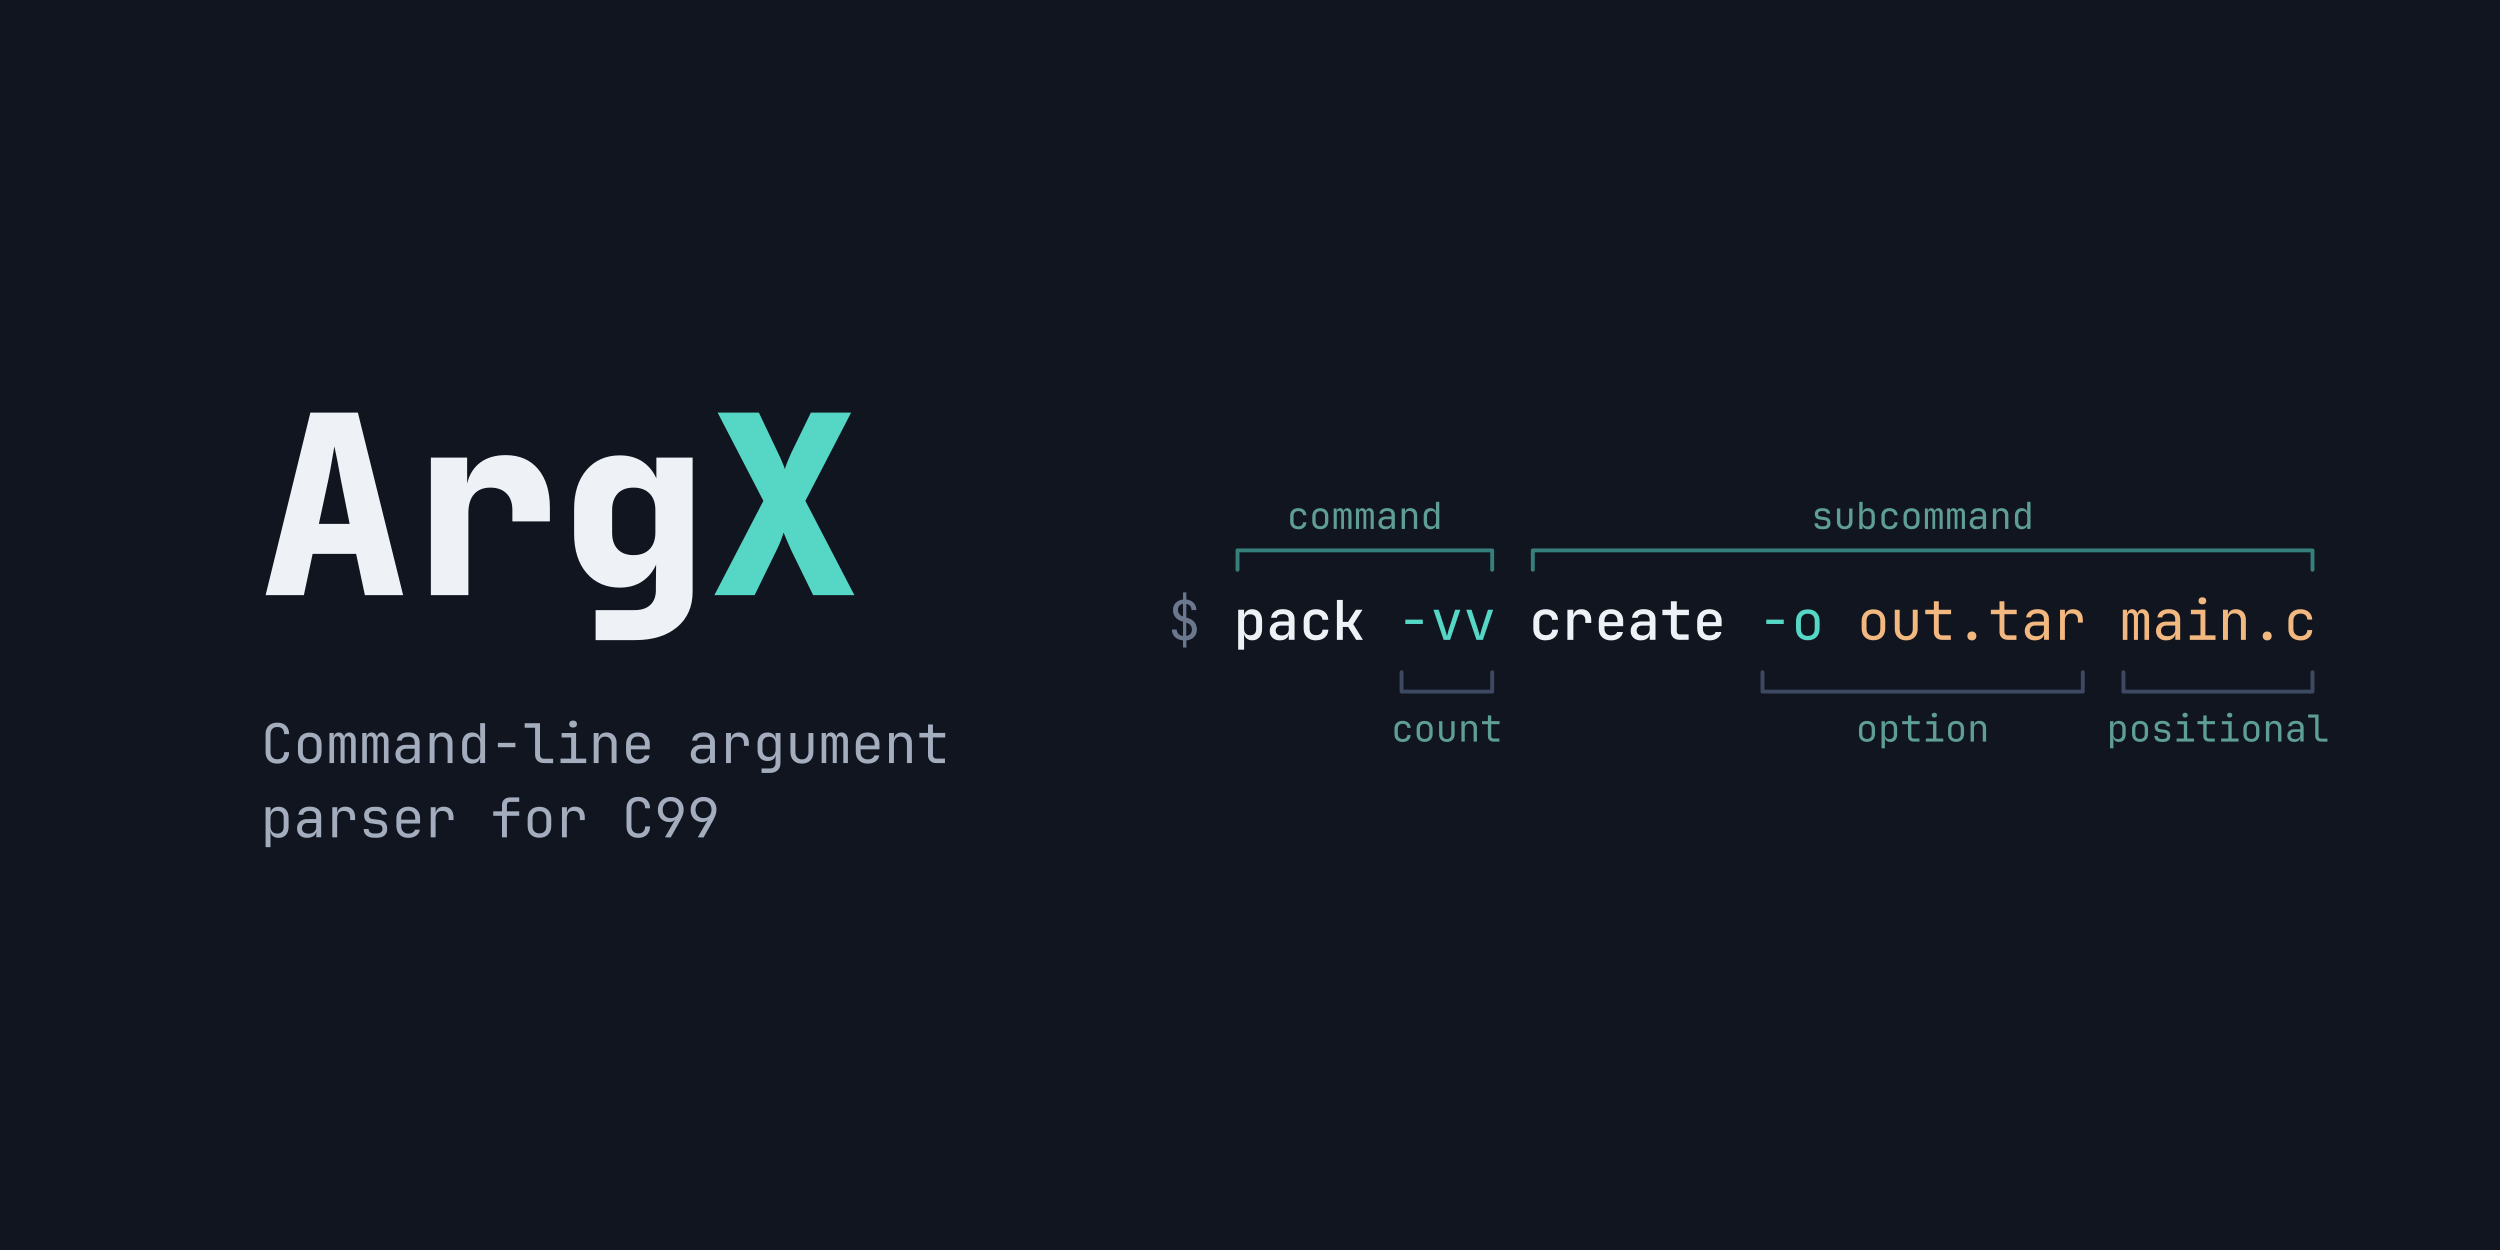
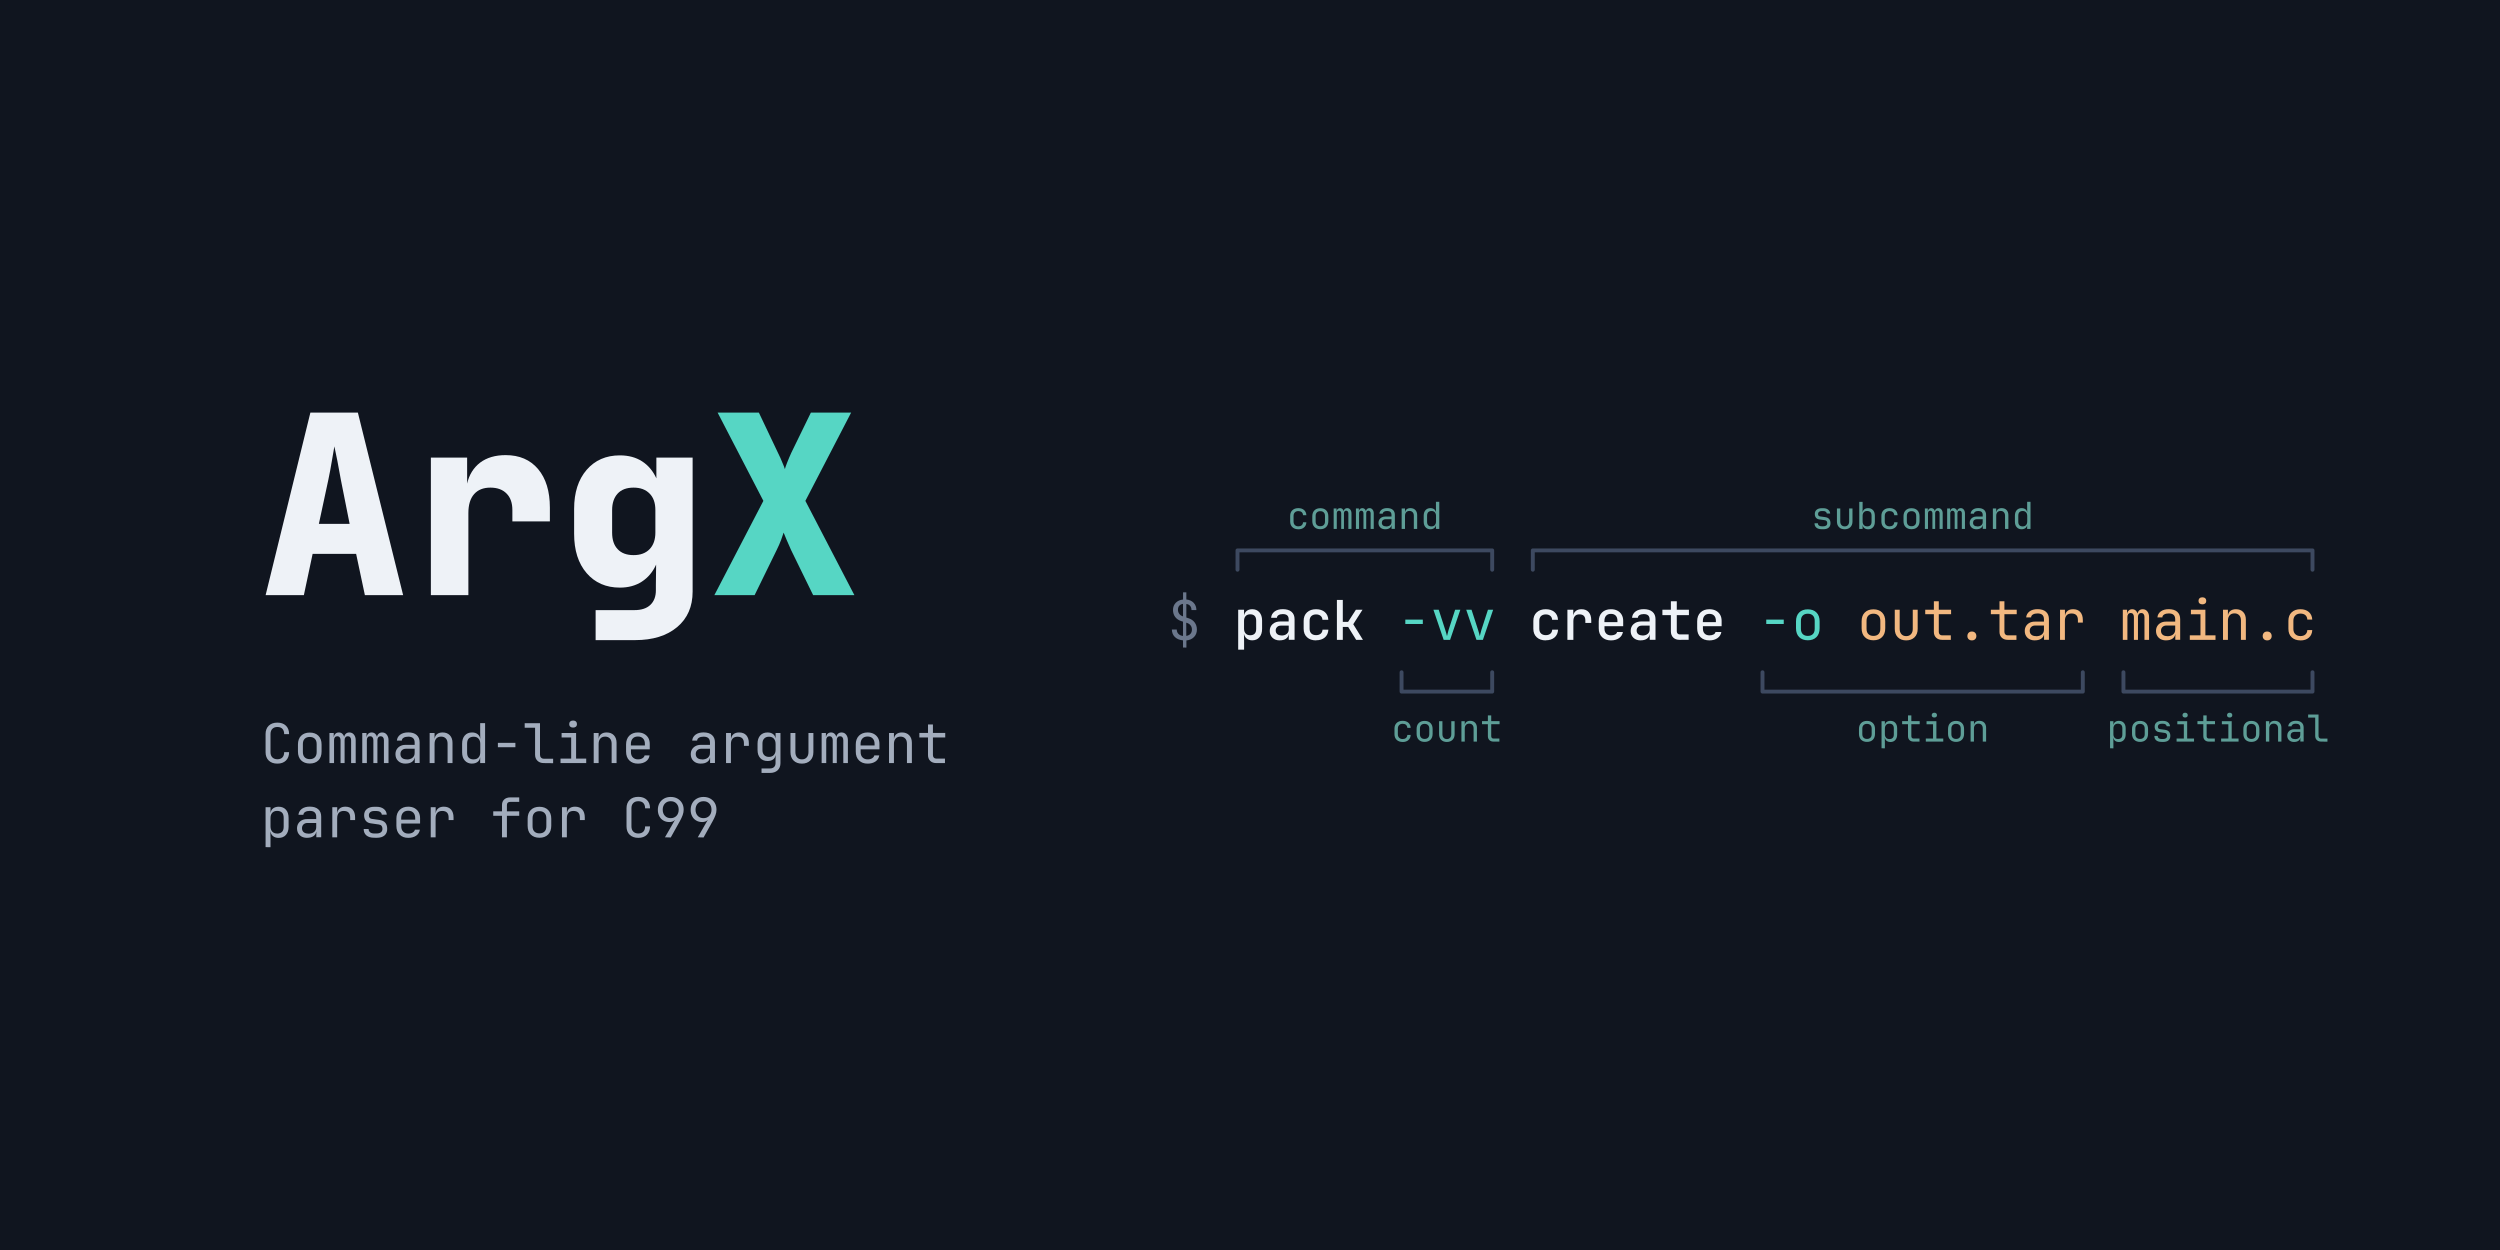
<svg xmlns="http://www.w3.org/2000/svg" width="1280" height="640" viewBox="0 0 1280 640" role="img" aria-labelledby="title desc">
  <defs>
    <path id="g0" d="m25 0l179 730l190 0l181-730l-153 0l-35 165l-174 0l-35-165zm213 285l123 0l-35 176q-7 38-14 76q-8 38-12 58q-4-21-10-58q-6-37-14-75z" />
    <path id="g1" d="m86 0l0 550l145 0l0-104q12 53 52 84q40 30 102 30q83 0 130-56q47-56 47-154l0-55l-150 0l0 45q0 43-23 66q-23 24-65 24q-42 0-65-26q-23-26-23-76l0-328z" />
    <path id="g2" d="m145-180l0 120l155 0q42 0 64 21q22 21 22 58l0 21l1 82q-20-44-57-68q-37-24-88-24q-83 0-133 58q-50 58-50 157l0 100q0 98 50 156q50 58 133 58q52 0 89-24q37-24 57-68l0 83l145 0l0-536q0-90-62-142q-62-52-168-52zm152 340q41 0 64 24q23 24 23 66l0 90q0 43-23 66q-23 24-64 24q-42 0-64-24q-22-24-22-66l0-90q0-43 22-66q22-24 64-24z" />
    <path id="g3" d="m20 0l196 377l-183 353l165 0l76-160q11-22 18-40q8-18 10-26q2 8 9 26q7 18 17 40l78 160l161 0l-183-353l196-377l-165 0l-88 180q-10 22-18 41q-8 19-12 29q-3-10-10-29q-7-19-18-41l-88-180z" />
    <path id="g4" d="m308-10q-100 0-158 56q-58 56-58 154l0 330q0 98 58 154q58 56 158 56q98 0 156-56q58-56 58-154l-90 0q0 62-32 96q-32 34-92 34q-59 0-92-34q-34-34-34-96l0-330q0-62 34-96q34-34 92-34q59 0 92 34q32 34 32 96l90 0q0-97-58-154q-58-56-156-56z" />
    <path id="g5" d="m300-8q-99 0-158 58q-58 58-58 162l0 126q0 105 58 162q58 58 158 58q100 0 158-58q58-58 58-162l0-126q0-104-58-162q-58-58-158-58zm0 80q59 0 92 33q34 33 34 97l0 146q0 64-34 97q-34 33-92 33q-58 0-92-33q-34-33-34-97l0-146q0-64 34-97q34-33 92-33z" />
    <path id="g6" d="m60 0l0 550l78 0l0-73l2 0q5 37 30 60q24 23 62 23q36 0 61-21q25-21 36-57l1 0q7 36 32 57q24 21 62 21q53 0 84-40q32-40 32-102l0-418l-84 0l0 419q0 33-16 52q-16 20-44 20q-27 0-43-19q-16-19-16-52l0-420l-74 0l0 419q0 33-16 52q-16 20-43 20q-28 0-44-19q-16-19-16-52l0-420z" />
    <path id="g7" d="m252-10q-85 0-135 48q-50 48-50 124q0 51 23 89q23 38 64 60q41 22 94 22l170 0l0 43q0 107-117 107q-52 0-84-19q-32-19-34-53l-90 0q5 65 60 108q56 42 148 42q100 0 154-48q54-48 54-134l0-378l-89 0l0 100l-2 0q-8-51-51-80q-43-30-114-30zm22 76q66 0 105 32q39 32 39 87l0 77l-160 0q-44 0-72-26q-28-26-28-70q0-46 30-72q30-26 84-26z" />
    <path id="g8" d="m92 0l0 550l90 0l0-105l1 0q7 55 45 85q38 30 101 30q83 0 132-51q49-51 49-139l0-370l-90 0l0 354q0 63-32 96q-32 34-86 34q-56 0-88-35q-32-35-32-99l0-350z" />
    <path id="g9" d="m268-10q-82 0-132 55q-50 55-50 149l0 161q0 95 49 150q49 55 132 55q62 0 102-31q40-31 48-84l1 0l-2 125l0 160l90 0l0-730l-90 0l0 105l-1 0q-7-54-47-84q-40-30-102-30zm30 78q56 0 88 35q32 35 32 97l0 150q0 62-32 97q-32 35-88 35q-57 0-89-30q-32-30-32-98l0-160q0-67 32-97q32-30 89-30z" />
    <path id="g10" d="m140 290l0 80l320 0l0-80z" />
    <path id="g11" d="m380 0q-73 0-116 42q-44 42-44 112l0 493l-190 0l0 82l280 0l0-575q0-34 19-54q19-20 51-20l170 0l0-82z" />
    <path id="g12" d="m85 0l0 82l195 0l0 386l-175 0l0 82l265 0l0-468l185 0l0-82zm230 649q-33 0-52 17q-19 17-19 46q0 30 19 48q19 18 52 18q33 0 52-18q19-18 19-48q0-29-19-46q-19-17-52-17z" />
    <path id="g13" d="m300-10q-97 0-156 58q-60 58-60 162l0 130q0 103 60 162q60 58 156 58q65 0 114-26q48-26 76-73q27-47 27-111l0-98l-344 0l0-52q0-61 35-96q35-36 93-36q50 0 82 20q32 20 40 52l90 0q-9-69-67-110q-58-40-145-40zm-128 332l256 0l0 28q0 65-34 100q-34 36-94 36q-61 0-94-36q-34-36-34-100z" />
    <path id="g14" d="m112 0l0 550l90 0l0-105l2 0q7 53 45 84q38 31 102 31q86 0 132-52q46-52 46-146l0-47l-90 0l0 47q0 120-117 120q-59 0-90-34q-31-34-31-98l0-350z" />
    <path id="g15" d="m161-180l0 82l155 0q47 0 74 26q27 26 27 72l0 50l2 90l-3 0q-8-49-47-76q-39-26-98-26q-85 0-134 54q-49 54-49 148l0 116q0 94 49 149q49 55 134 55q59 0 98-28q39-28 47-77l2 0l0 95l89 0l0-550q0-83-52-132q-52-48-140-48zm137 293q56 0 88 35q32 35 32 97l0 105q0 62-32 97q-32 35-88 35q-57 0-88-33q-32-33-32-89l0-125q0-56 32-89q32-33 88-33z" />
    <path id="g16" d="m299-10q-95 0-152 56q-57 56-57 154l0 350l90 0l0-350q0-60 32-96q32-36 87-36q56 0 88 36q32 36 32 96l0 350l90 0l0-350q0-97-58-154q-58-56-153-56z" />
    <path id="g17" d="m355 0q-68 0-109 40q-41 40-41 106l0 323l-158 0l0 82l158 0l0 155l90 0l0-155l225 0l0-82l-225 0l0-323q0-28 16-46q16-18 44-18l160 0l0-82z" />
    <path id="g18" d="m92-180l0 730l90 0l0-105l1 0q7 54 47 84q40 30 102 30q83 0 132-54q49-54 49-150l0-161q0-95-49-150q-49-55-132-55q-62 0-102 31q-40 31-47 84l-3 0l2-125l0-160zm210 248q57 0 89 30q32 30 32 97l0 160q0 68-32 98q-32 30-89 30q-55 0-88-35q-32-35-32-97l0-150q0-62 32-97q32-35 88-35z" />
    <path id="g19" d="m278-8q-92 0-142 42q-50 42-50 118l90 0q0-38 27-60q27-22 76-22l44 0q50 0 78 22q28 22 28 62q0 71-65 80l-152 22q-56 8-87 46q-31 38-31 102q0 72 50 113q50 41 136 41l44 0q80 0 130-40q50-40 54-104l-91 0q-2 29-28 48q-26 19-66 19l-44 0q-46 0-72-21q-26-21-26-57q0-58 53-66l142-20q140-20 140-164q0-77-50-120q-50-42-142-42z" />
    <path id="g20" d="m215 0l0 393l-160 0l0 82l160 0l0 115q0 65 41 102q41 38 113 38l161 0l0-82l-161 0q-64 0-64-58l0-115l225 0l0-82l-225 0l0-393z" />
    <path id="g21" d="m195 0l180 313l-3 2q-10-16-37-26q-27-10-59-10q-63 0-110 28q-48 28-74 78q-27 50-27 116q0 71 30 124q30 53 83 83q53 30 122 30q71 0 124-30q53-30 83-82q30-52 30-122q0-48-18-98q-18-50-49-106l-169-303zm105 350q65 0 106 43q40 43 40 112q0 69-40 112q-40 43-106 43q-65 0-106-43q-40-43-40-112q0-69 40-112q40-43 106-43z" />
    <path id="g22" d="m275-140l0 131q-94 8-148 60q-54 52-56 138l90 0q0-49 30-80q30-31 84-38l0 262l-27 8q-75 23-116 77q-40 54-40 127q0 80 50 132q50 52 134 60l0 132l60 0l0-131q83-8 133-60q50-52 51-134l-90 0q0 47-24 76q-24 30-70 36l0-248l40-13q73-23 113-78q40-55 40-129q0-82-52-136q-52-54-140-63l0-131zm-93 694q0-45 24-78q24-33 69-47l0 229q-44-7-68-34q-24-27-24-70zm153-482q49 8 76 38q27 30 27 78q0 44-24 76q-24 32-68 46l-12 4z" />
    <path id="g23" d="m84-180l0 730l107 0l0-104q11 54 50 84q40 30 100 30q82 0 131-56q49-56 49-150l0-155q0-95-49-152q-49-56-131-56q-60 0-100 32q-40 32-51 86l-1 0l3-131l0-157zm219 264q52 0 81 28q29 28 29 88l0 151q0 60-29 88q-29 28-81 28q-52 0-82-32q-30-32-30-88l0-141q0-58 30-90q30-32 82-32z" />
    <path id="g24" d="m245-10q-84 0-134 48q-50 48-50 124q0 78 53 126q53 48 141 48l152 0l0 40q0 95-107 95q-48 0-77-18q-29-18-31-50l-106 0q5 69 62 114q57 44 153 44q102 0 158-48q56-48 56-136l0-376l-106 0l0 103l-1 0q-7-53-50-83q-43-30-114-30zm31 89q61 0 96 30q36 30 36 80l0 71l-144 0q-43 0-68-25q-26-25-26-64q0-42 28-66q28-24 78-24z" />
    <path id="g25" d="m308-10q-103 0-165 57q-62 57-62 156l0 144q0 99 62 156q62 57 165 57q100 0 160-52q60-52 64-142l-107 0q-3 47-34 73q-32 26-82 26q-55 0-87-30q-32-30-32-86l0-145q0-57 32-88q32-30 87-30q52 0 83 26q31 26 34 74l107 0q-4-90-64-142q-60-52-160-52z" />
    <path id="g26" d="m89 0l0 730l108 0l0-401l97 0l142 221l121 0l-169-264l177-286l-124 0l-146 236l-98 0l0-236z" />
    <path id="g27" d="m241 0l-187 550l97 0l120-370q11-33 19-64q8-30 12-48q5 17 12 48q7 30 17 64l120 370l95 0l-187-550z" />
    <path id="g28" d="m308-10q-100 0-160 56q-60 56-60 154l0 150q0 98 60 154q60 56 160 56q95 0 154-51q58-51 62-139l-90 0q-3 53-36 82q-33 28-89 28q-59 0-94-34q-36-34-36-96l0-151q0-62 36-96q36-34 94-34q56 0 89 29q33 29 36 81l90 0q-3-88-62-139q-58-51-154-51z" />
    <path id="g29" d="m104 0l0 550l107 0l0-108l0 0q8 55 47 86q39 32 103 32q85 0 132-53q47-53 47-149l0-49l-108 0l0 46q0 111-109 111q-54 0-82-32q-28-32-28-92l0-343z" />
    <path id="g30" d="m300-10q-101 0-162 59q-61 59-61 161l0 130q0 102 61 161q61 59 162 59q68 0 118-26q50-26 78-74q28-48 28-112l0-99l-342 0l0-45q0-58 32-90q32-32 87-32q45 0 75 16q30 16 36 46l107 0q-11-70-70-112q-60-42-148-42zm-119 357l0-23l238 0l0 24q0 61-31 94q-31 33-88 33q-57 0-88-34q-31-34-31-94z" />
    <path id="g31" d="m355 0q-73 0-116 42q-43 42-43 114l0 296l-155 0l0 98l155 0l0 155l108 0l0-155l222 0l0-98l-222 0l0-295q0-26 15-42q15-16 41-16l161 0l0-98z" />
    <path id="g32" d="m300-10q-37 0-60 22q-22 22-22 57q0 37 22 60q22 23 60 23q37 0 60-23q22-23 22-60q0-35-22-57q-22-22-60-22z" />
    <path id="g33" d="m332-10q-62 0-102 30q-40 30-47 84l-1 0l0-105l-90 0l0 730l90 0l0-160l-2-125l1 0q8 53 48 84q40 31 102 31q83 0 132-55q49-55 49-150l0-161q0-94-49-149q-49-55-132-55zm-30 78q57 0 89 30q32 30 32 97l0 160q0 68-32 98q-32 30-89 30q-55 0-88-35q-32-35-32-97l0-150q0-62 32-97q32-35 88-35z" />
  </defs>
  <rect width="1280" height="640" fill="#10151f" />
  <g transform="translate(132.8 304.7) scale(0.128 -0.128)">
    <g fill="#eef2f7">
      <use href="#g0" />
      <use href="#g1" x="600" />
      <use href="#g2" x="1200" />
    </g>
    <g fill="#56d6c4">
      <use href="#g3" x="1800" />
    </g>
  </g>
  <g transform="translate(133.4 390.7) scale(0.028 -0.028)">
    <g fill="#a3adbd">
      <use href="#g4" />
      <use href="#g5" x="600" />
      <use href="#g6" x="1200" />
      <use href="#g6" x="1800" />
      <use href="#g7" x="2400" />
      <use href="#g8" x="3000" />
      <use href="#g9" x="3600" />
      <use href="#g10" x="4200" />
      <use href="#g11" x="4800" />
      <use href="#g12" x="5400" />
      <use href="#g8" x="6000" />
      <use href="#g13" x="6600" />
      <use href="#g7" x="7800" />
      <use href="#g14" x="8400" />
      <use href="#g15" x="9000" />
      <use href="#g16" x="9600" />
      <use href="#g6" x="10200" />
      <use href="#g13" x="10800" />
      <use href="#g8" x="11400" />
      <use href="#g17" x="12000" />
    </g>
  </g>
  <g transform="translate(133.4 428.7) scale(0.028 -0.028)">
    <g fill="#a3adbd">
      <use href="#g18" />
      <use href="#g7" x="600" />
      <use href="#g14" x="1200" />
      <use href="#g19" x="1800" />
      <use href="#g13" x="2400" />
      <use href="#g14" x="3000" />
      <use href="#g20" x="4200" />
      <use href="#g5" x="4800" />
      <use href="#g14" x="5400" />
      <use href="#g4" x="6600" />
      <use href="#g21" x="7200" />
      <use href="#g21" x="7800" />
    </g>
  </g>
  <g transform="translate(598.0 327.6) scale(0.028 -0.028)">
    <g fill="#6b778c">
      <use href="#g22" />
    </g>
  </g>
  <g transform="translate(631.6 327.6) scale(0.028 -0.028)">
    <g fill="#eef2f7">
      <use href="#g23" />
      <use href="#g24" x="600" />
      <use href="#g25" x="1200" />
      <use href="#g26" x="1800" />
    </g>
  </g>
  <g transform="translate(715.6 327.6) scale(0.028 -0.028)">
    <g fill="#56d6c4">
      <use href="#g10" />
      <use href="#g27" x="600" />
      <use href="#g27" x="1200" />
    </g>
  </g>
  <path d="M717.6 344.2v9.9H764.0v-9.9" fill="none" stroke="#3d4960" stroke-width="2" stroke-linecap="round" stroke-linejoin="round" />
  <g transform="translate(712.3 379.7) scale(0.019 -0.019)">
    <g fill="#5e9e97">
      <use href="#g28" />
      <use href="#g5" x="600" />
      <use href="#g16" x="1200" />
      <use href="#g8" x="1800" />
      <use href="#g17" x="2400" />
    </g>
  </g>
  <g transform="translate(782.8 327.6) scale(0.028 -0.028)">
    <g fill="#eef2f7">
      <use href="#g25" />
      <use href="#g29" x="600" />
      <use href="#g30" x="1200" />
      <use href="#g24" x="1800" />
      <use href="#g31" x="2400" />
      <use href="#g30" x="3000" />
    </g>
  </g>
  <g transform="translate(900.4 327.6) scale(0.028 -0.028)">
    <g fill="#56d6c4">
      <use href="#g10" />
      <use href="#g5" x="600" />
    </g>
    <g fill="#f2b880">
      <use href="#g5" x="1800" />
      <use href="#g16" x="2400" />
      <use href="#g17" x="3000" />
      <use href="#g32" x="3600" />
      <use href="#g17" x="4200" />
      <use href="#g7" x="4800" />
      <use href="#g14" x="5400" />
    </g>
  </g>
  <path d="M902.4 344.2v9.9H1066.4v-9.9" fill="none" stroke="#3d4960" stroke-width="2" stroke-linecap="round" stroke-linejoin="round" />
  <g transform="translate(950.2 379.7) scale(0.019 -0.019)">
    <g fill="#5e9e97">
      <use href="#g5" />
      <use href="#g18" x="600" />
      <use href="#g17" x="1200" />
      <use href="#g12" x="1800" />
      <use href="#g5" x="2400" />
      <use href="#g8" x="3000" />
    </g>
  </g>
  <g transform="translate(1085.2 327.6) scale(0.028 -0.028)">
    <g fill="#f2b880">
      <use href="#g6" />
      <use href="#g7" x="600" />
      <use href="#g12" x="1200" />
      <use href="#g8" x="1800" />
      <use href="#g32" x="2400" />
      <use href="#g28" x="3000" />
    </g>
  </g>
  <path d="M1087.2 344.2v9.9H1184.0v-9.9" fill="none" stroke="#3d4960" stroke-width="2" stroke-linecap="round" stroke-linejoin="round" />
  <g transform="translate(1078.6 379.7) scale(0.019 -0.019)">
    <g fill="#5e9e97">
      <use href="#g18" />
      <use href="#g5" x="600" />
      <use href="#g19" x="1200" />
      <use href="#g12" x="1800" />
      <use href="#g17" x="2400" />
      <use href="#g12" x="3000" />
      <use href="#g5" x="3600" />
      <use href="#g8" x="4200" />
      <use href="#g7" x="4800" />
      <use href="#g11" x="5400" />
    </g>
  </g>
-   <path d="M633.6 291.7v-9.9H764.0v9.9" fill="none" stroke="#56d6c4" stroke-width="2" stroke-linecap="round" stroke-linejoin="round" stroke-opacity="0.55" />
+   <path d="M633.6 291.7v-9.9H764.0v9.9" fill="none" stroke="#3d4960" stroke-width="2" stroke-linecap="round" stroke-linejoin="round" />
  <g transform="translate(658.9 270.8) scale(0.019 -0.019)">
    <g fill="#5e9e97">
      <use href="#g28" />
      <use href="#g5" x="600" />
      <use href="#g6" x="1200" />
      <use href="#g6" x="1800" />
      <use href="#g7" x="2400" />
      <use href="#g8" x="3000" />
      <use href="#g9" x="3600" />
    </g>
  </g>
-   <path d="M784.8 291.7v-9.9H1184.0v9.9" fill="none" stroke="#56d6c4" stroke-width="2" stroke-linecap="round" stroke-linejoin="round" stroke-opacity="0.55" />
+   <path d="M784.8 291.7v-9.9H1184.0v9.9" fill="none" stroke="#3d4960" stroke-width="2" stroke-linecap="round" stroke-linejoin="round" />
  <g transform="translate(927.4 270.8) scale(0.019 -0.019)">
    <g fill="#5e9e97">
      <use href="#g19" />
      <use href="#g16" x="600" />
      <use href="#g33" x="1200" />
      <use href="#g28" x="1800" />
      <use href="#g5" x="2400" />
      <use href="#g6" x="3000" />
      <use href="#g6" x="3600" />
      <use href="#g7" x="4200" />
      <use href="#g8" x="4800" />
      <use href="#g9" x="5400" />
    </g>
  </g>
</svg>
